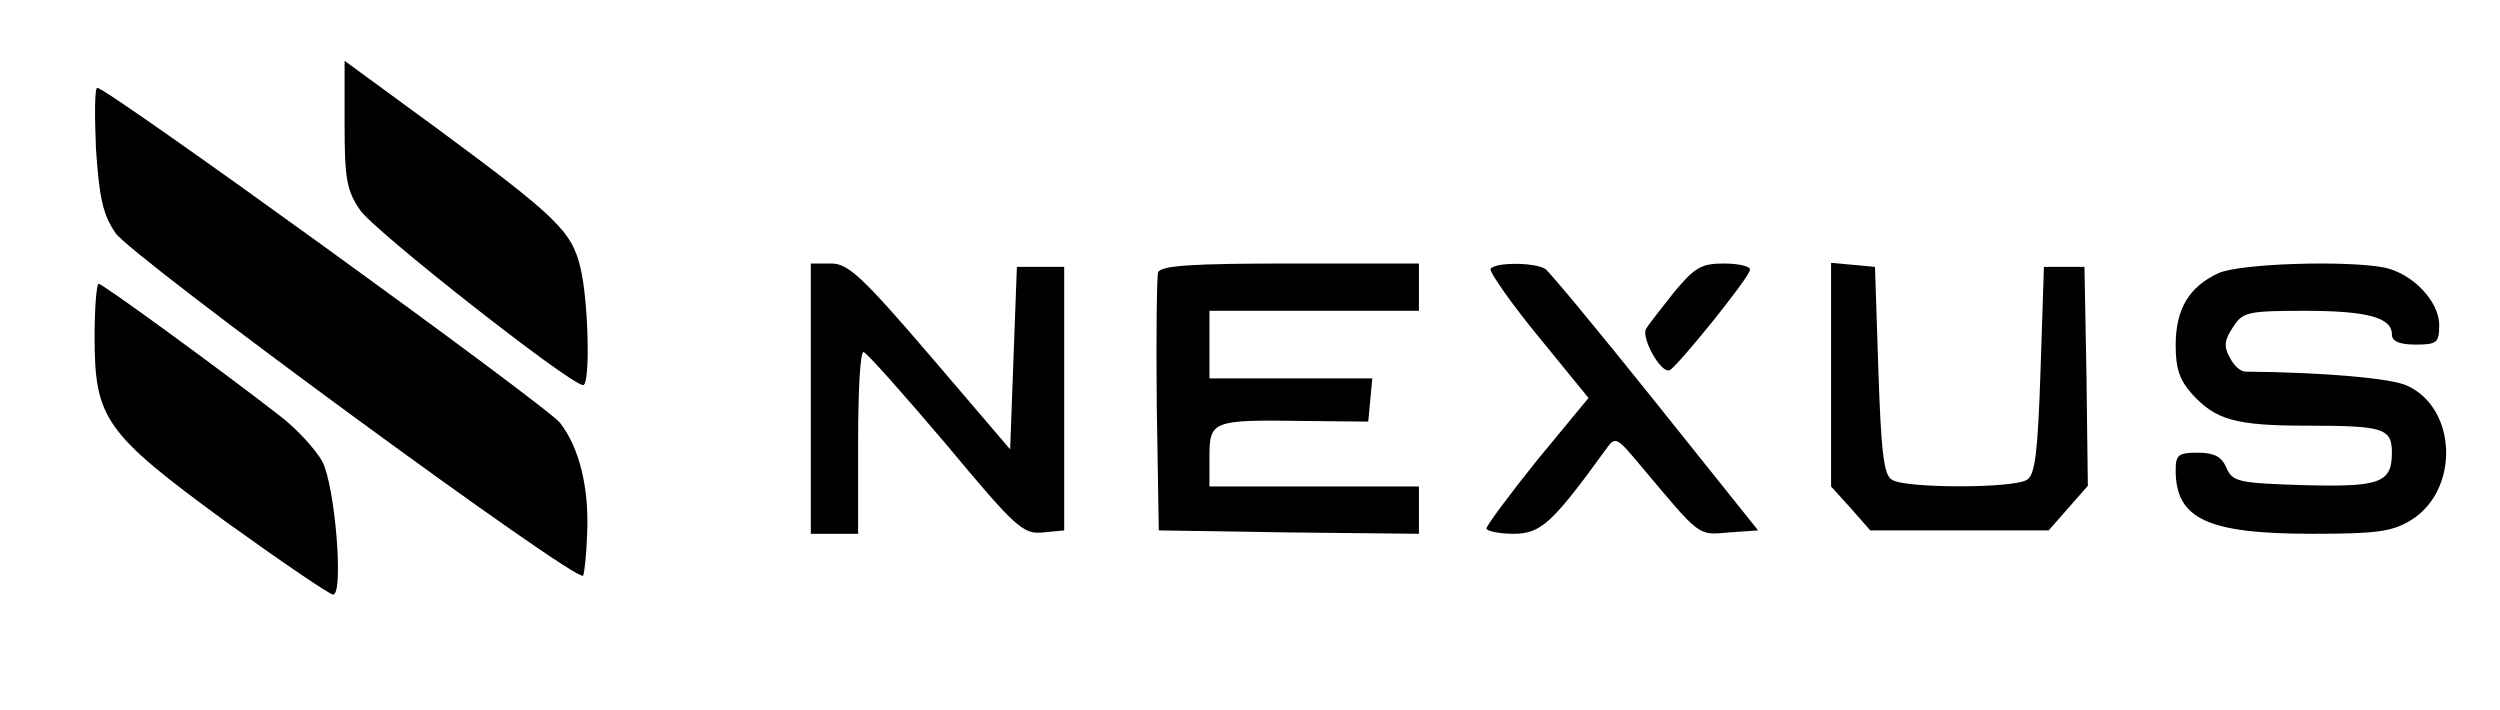
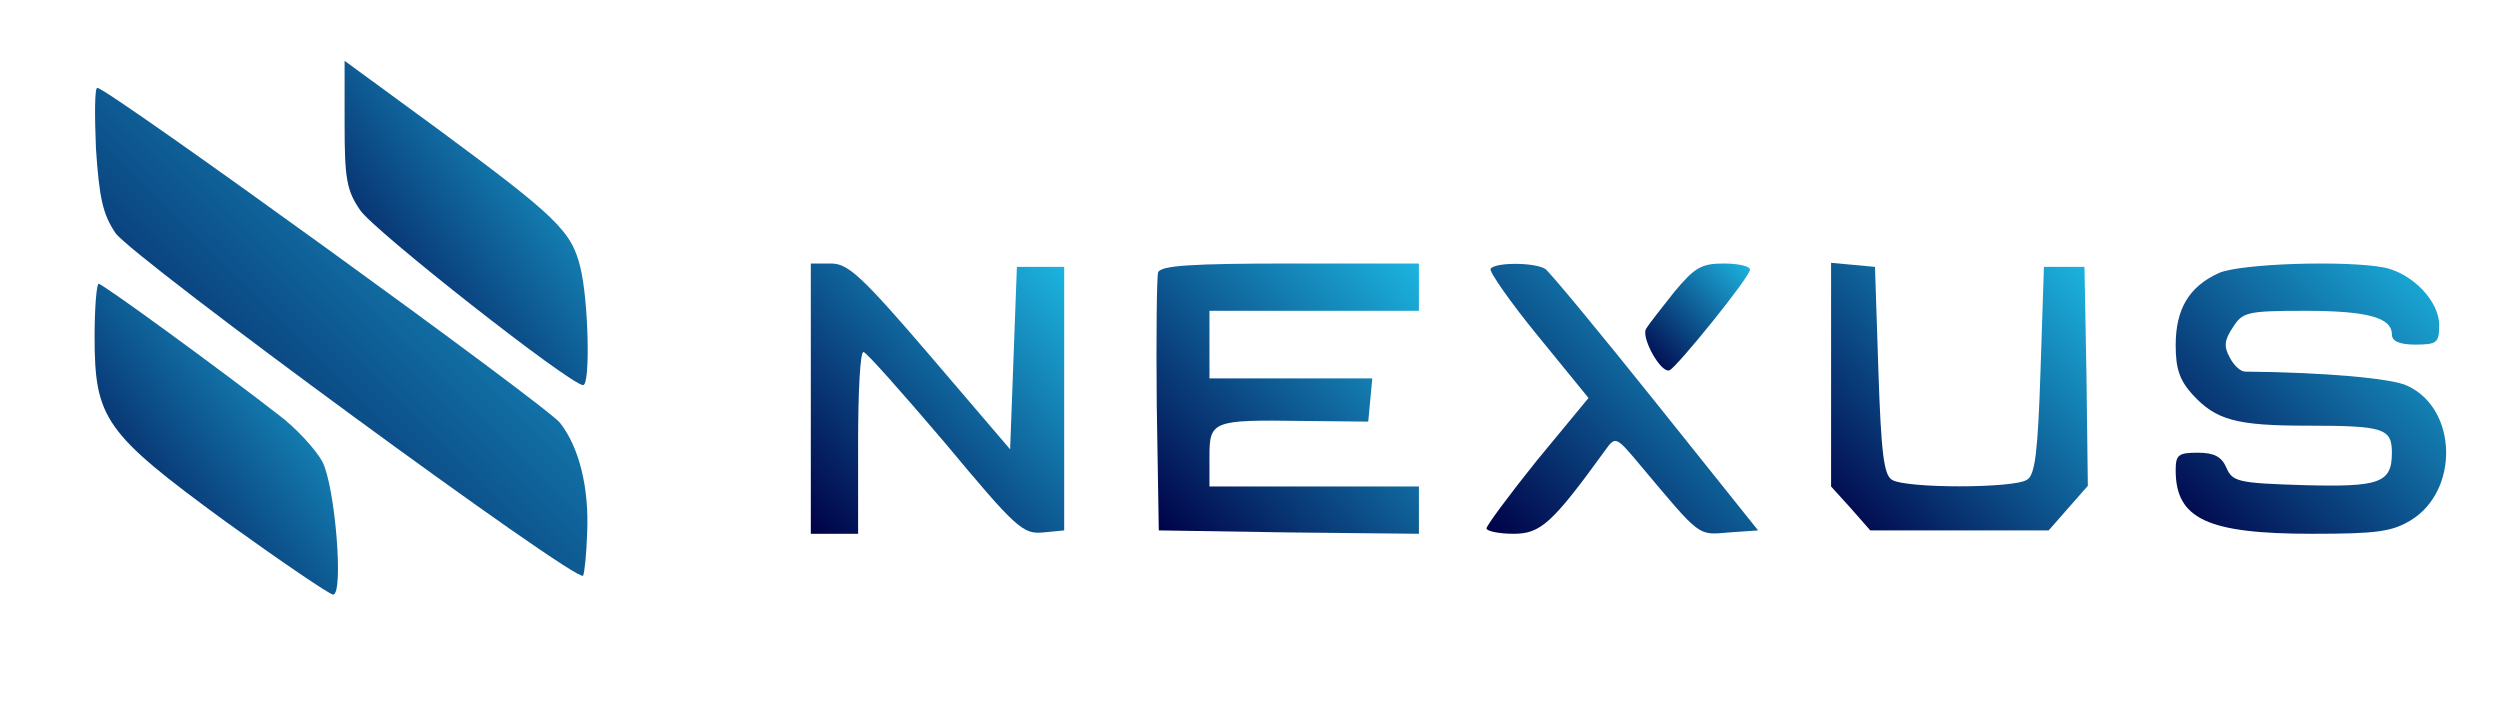
<svg xmlns="http://www.w3.org/2000/svg" version="1.0" width="370pt" height="105pt" viewBox="0 0 370 105" preserveAspectRatio="xMidYMid meet">
-   <g transform="translate(0,105) scale(0.1,-0.1)" fill="#000" stroke="none">
-     <path d="M510 866 c0 -80 3 -98 23 -127 20 -30 310 -258 330 -259 11 0 8 125 -4 174 -13 54 -35 75 -211 205 l-138 101 0 -94z" />
-     <path d="M142 830 c5 -73 10 -97 29 -125 25 -36 685 -520 692 -507 2 4 5 32 6 63 3 68 -12 127 -40 163 -19 25 -670 496 -685 496 -4 0 -4 -41 -2 -90z" />
-     <path d="M1200 460 l0 -200 35 0 35 0 0 135 c0 74 3 135 8 134 4 0 58 -61 121 -135 105 -126 115 -135 145 -132 l31 3 0 195 0 195 -35 0 -35 0 -5 -135 -5 -135 -118 138 c-102 119 -122 137 -147 137 l-30 0 0 -200z" />
-     <path d="M1714 647 c-2 -7 -3 -96 -2 -197 l3 -185 193 -3 192 -2 0 35 0 35 -155 0 -155 0 0 44 c0 53 4 55 138 53 l97 -1 3 32 3 32 -120 0 -121 0 0 50 0 50 155 0 155 0 0 35 0 35 -190 0 c-146 0 -192 -3 -196 -13z" />
-     <path d="M2206 652 c-2 -4 29 -49 70 -99 l75 -92 -76 -92 c-41 -51 -75 -97 -75 -101 0 -4 18 -8 40 -8 40 0 57 15 136 124 15 21 16 20 52 -23 90 -107 84 -103 131 -99 l43 3 -152 190 c-84 105 -157 193 -163 197 -16 10 -75 10 -81 0z" />
-     <path d="M2478 618 c-19 -24 -38 -48 -42 -55 -7 -13 22 -66 35 -61 11 5 119 138 119 149 0 5 -17 9 -39 9 -33 0 -43 -6 -73 -42z" />
-     <path d="M2710 496 l0 -166 29 -32 29 -33 132 0 132 0 29 33 29 33 -2 162 -3 162 -30 0 -30 0 -5 -153 c-4 -121 -8 -155 -20 -162 -19 -13 -181 -13 -200 0 -12 7 -16 41 -20 162 l-5 153 -32 3 -33 3 0 -165z" />
-     <path d="M3284 646 c-44 -20 -64 -53 -64 -107 0 -35 6 -52 25 -73 35 -38 65 -46 170 -46 113 0 125 -4 125 -40 0 -45 -18 -51 -131 -48 -97 3 -105 5 -114 26 -7 16 -18 22 -42 22 -29 0 -33 -3 -33 -26 0 -72 47 -94 202 -94 95 0 118 3 146 20 72 44 69 165 -5 199 -22 11 -123 20 -240 21 -7 0 -17 9 -23 21 -9 16 -8 26 5 45 14 22 21 24 106 24 93 0 129 -10 129 -35 0 -10 11 -15 35 -15 32 0 35 3 35 29 0 35 -39 76 -81 85 -57 11 -213 6 -245 -8z" />
-     <path d="M140 552 c0 -122 15 -143 194 -274 82 -59 154 -108 159 -108 16 0 3 161 -16 197 -10 18 -39 50 -66 70 -85 66 -259 193 -265 193 -3 0 -6 -35 -6 -78z" />
+   <defs>
+     <linearGradient id="blueGradient" x1="0%" y1="0%" x2="100%" y2="100%">
+       <stop offset="0%" style="stop-color:#000046; stop-opacity:1" />
+       <stop offset="100%" style="stop-color:#1CB5E0; stop-opacity:1" />
+     </linearGradient>
+   </defs>
+   <g transform="translate(0,105) scale(0.1,-0.1)" fill="url(#blueGradient)" stroke="none">
+     <path d="M510 866 c0 -80 3 -98 23 -127 20 -30 310 -258 330 -259 11 0 8 125     -4 174 -13 54 -35 75 -211 205 l-138 101 0 -94z" />
+     <path d="M142 830 c5 -73 10 -97 29 -125 25 -36 685 -520 692 -507 2 4 5 32 6     63 3 68 -12 127 -40 163 -19 25 -670 496 -685 496 -4 0 -4 -41 -2 -90z" />
+     <path d="M1200 460 l0 -200 35 0 35 0 0 135 c0 74 3 135 8 134 4 0 58 -61 121     -135 105 -126 115 -135 145 -132 l31 3 0 195 0 195 -35 0 -35 0 -5 -135 -5     -135 -118 138 c-102 119 -122 137 -147 137 l-30 0 0 -200z" />
+     <path d="M1714 647 c-2 -7 -3 -96 -2 -197 l3 -185 193 -3 192 -2 0 35 0 35     -155 0 -155 0 0 44 c0 53 4 55 138 53 l97 -1 3 32 3 32 -120 0 -121 0 0 50 0     50 155 0 155 0 0 35 0 35 -190 0 c-146 0 -192 -3 -196 -13z" />
+     <path d="M2206 652 c-2 -4 29 -49 70 -99 l75 -92 -76 -92 c-41 -51 -75 -97     -75 -101 0 -4 18 -8 40 -8 40 0 57 15 136 124 15 21 16 20 52 -23 90 -107 84     -103 131 -99 l43 3 -152 190 c-84 105 -157 193 -163 197 -16 10 -75 10 -81 0z" />
+     <path d="M2478 618 c-19 -24 -38 -48 -42 -55 -7 -13 22 -66 35 -61 11 5 119     138 119 149 0 5 -17 9 -39 9 -33 0 -43 -6 -73 -42z" />
+     <path d="M2710 496 l0 -166 29 -32 29 -33 132 0 132 0 29 33 29 33 -2 162 -3     162 -30 0 -30 0 -5 -153 c-4 -121 -8 -155 -20 -162 -19 -13 -181 -13 -200 0     -12 7 -16 41 -20 162 l-5 153 -32 3 -33 3 0 -165z" />
+     <path d="M3284 646 c-44 -20 -64 -53 -64 -107 0 -35 6 -52 25 -73 35 -38 65     -46 170 -46 113 0 125 -4 125 -40 0 -45 -18 -51 -131 -48 -97 3 -105 5 -114     26 -7 16 -18 22 -42 22 -29 0 -33 -3 -33 -26 0 -72 47 -94 202 -94 95 0 118     3 146 20 72 44 69 165 -5 199 -22 11 -123 20 -240 21 -7 0 -17 9 -23 21 -9     16 -8 26 5 45 14 22 21 24 106 24 93 0 129 -10 129 -35 0 -10 11 -15 35 -15     32 0 35 3 35 29 0 35 -39 76 -81 85 -57 11 -213 6 -245 -8z" />
+     <path d="M140 552 c0 -122 15 -143 194 -274 82 -59 154 -108 159 -108 16 0 3     161 -16 197 -10 18 -39 50 -66 70 -85 66 -259 193 -265 193 -3 0 -6 -35 -6     -78z" />
  </g>
</svg>
